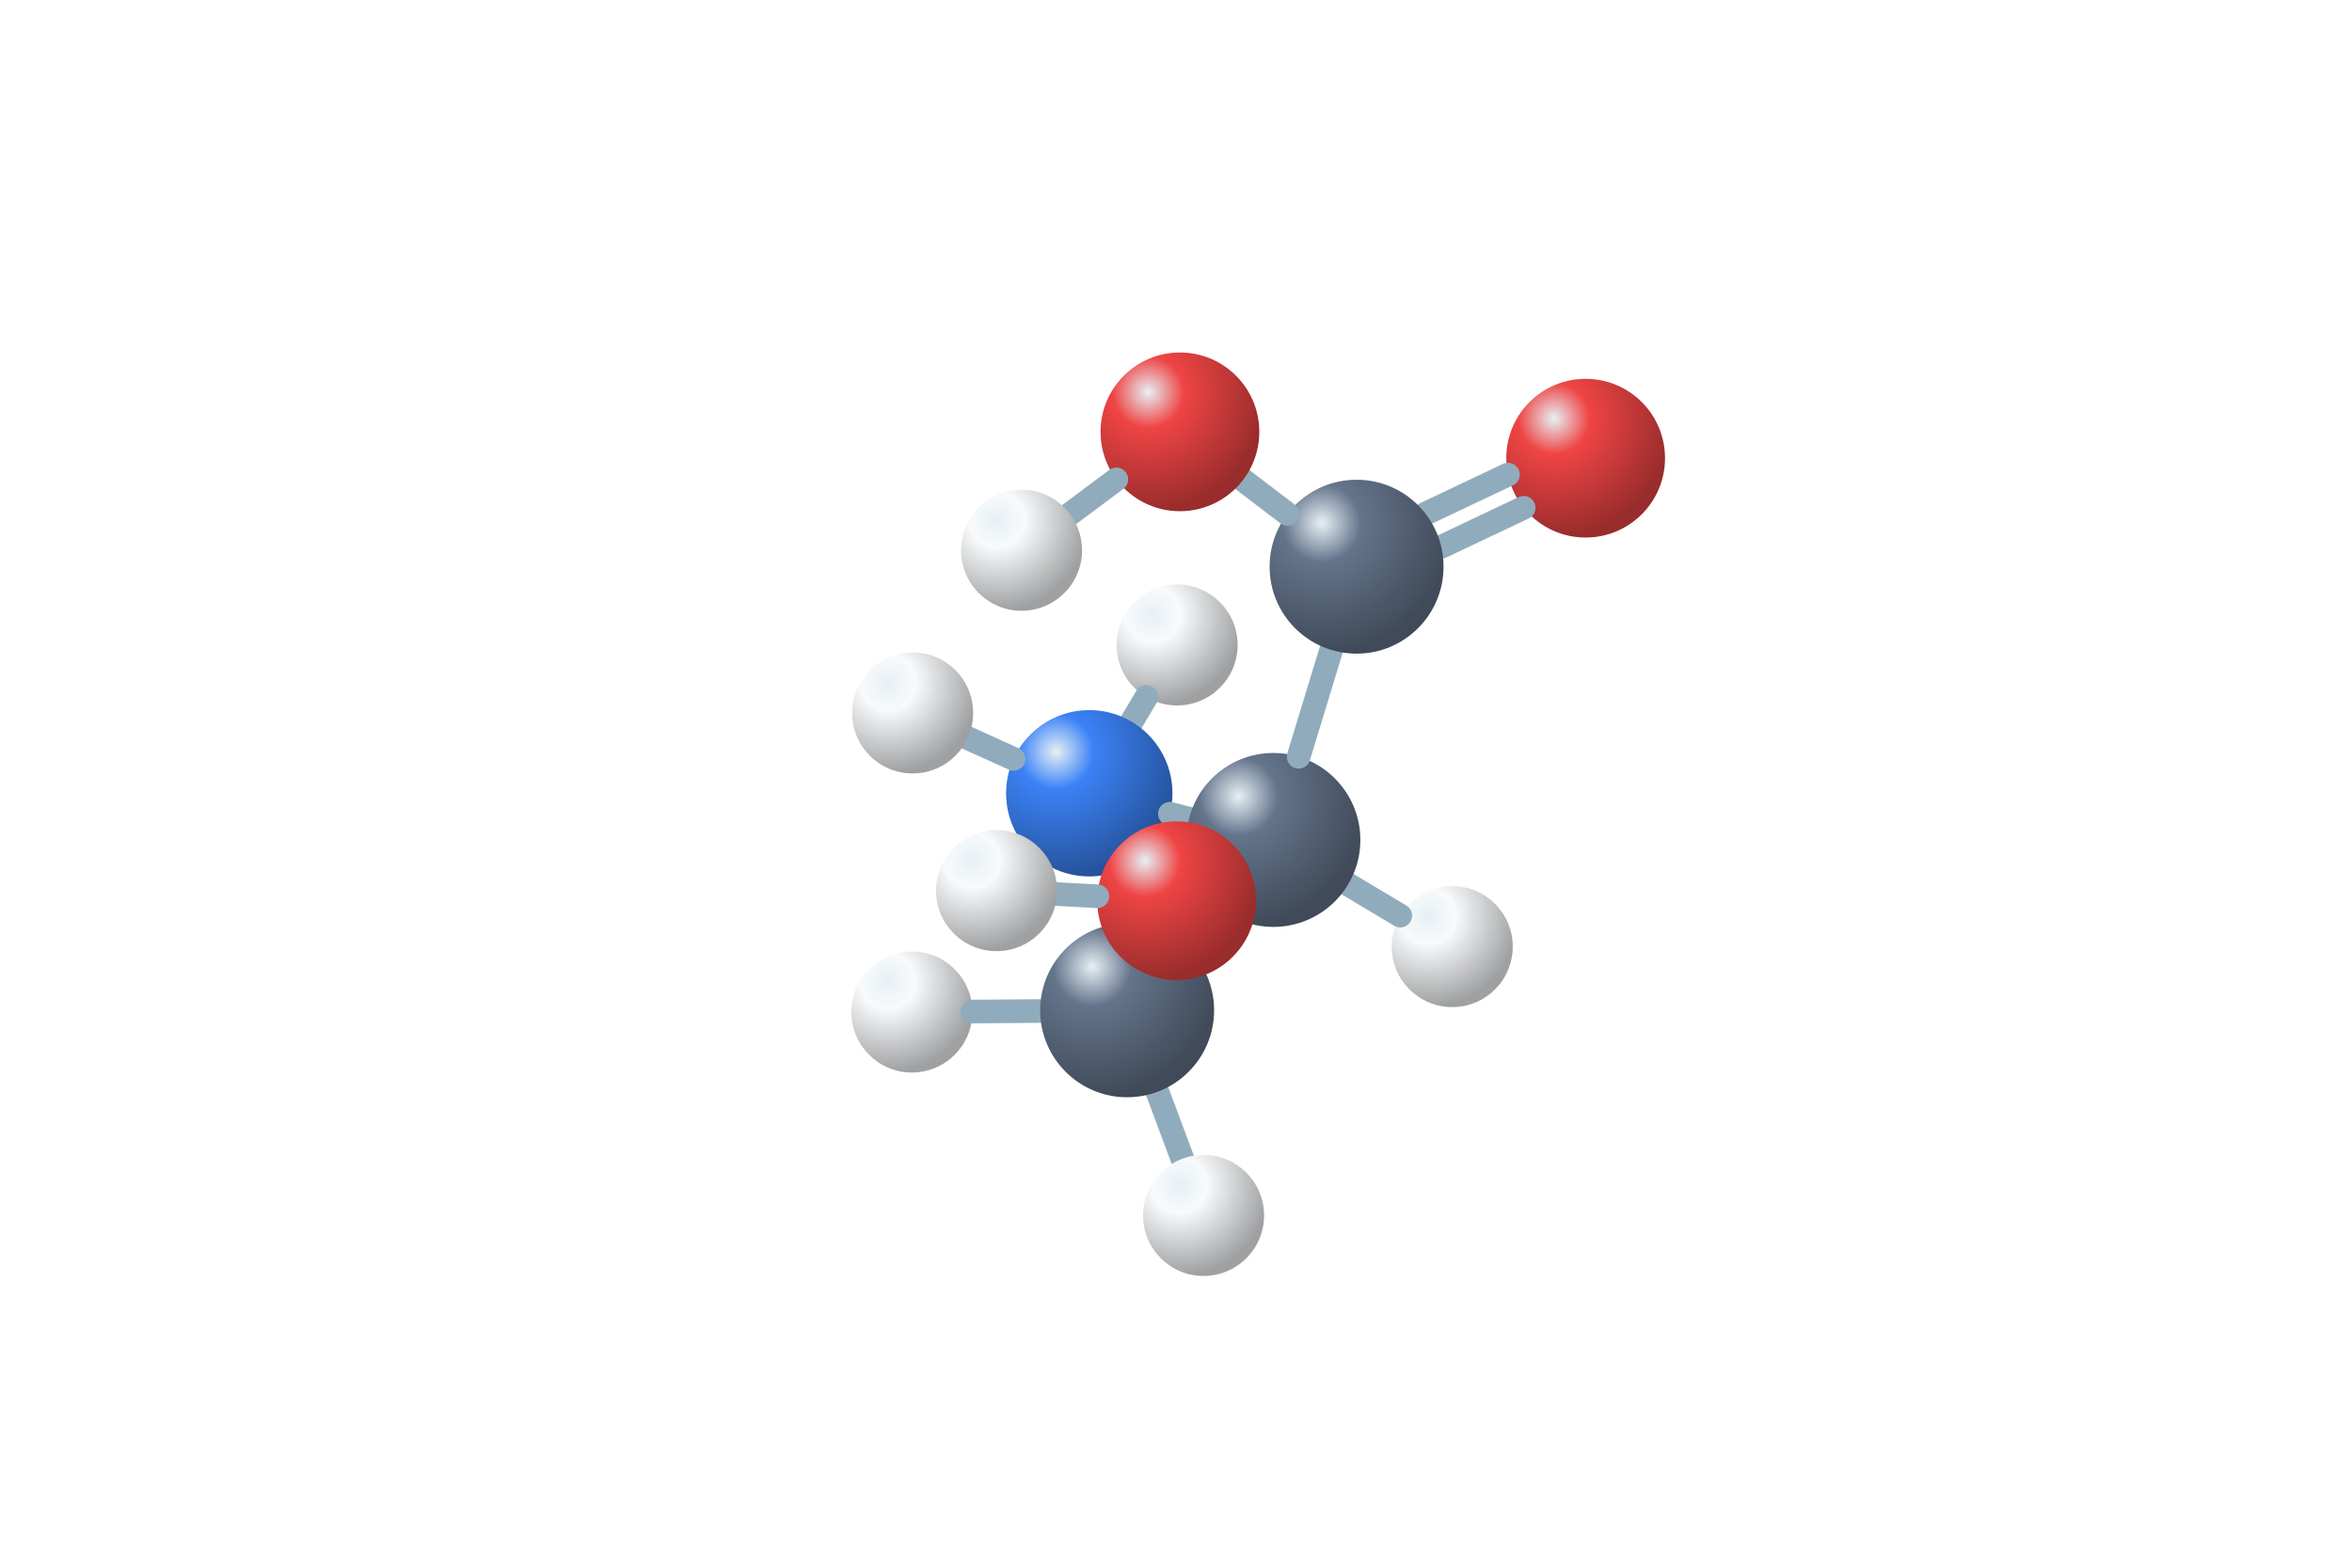
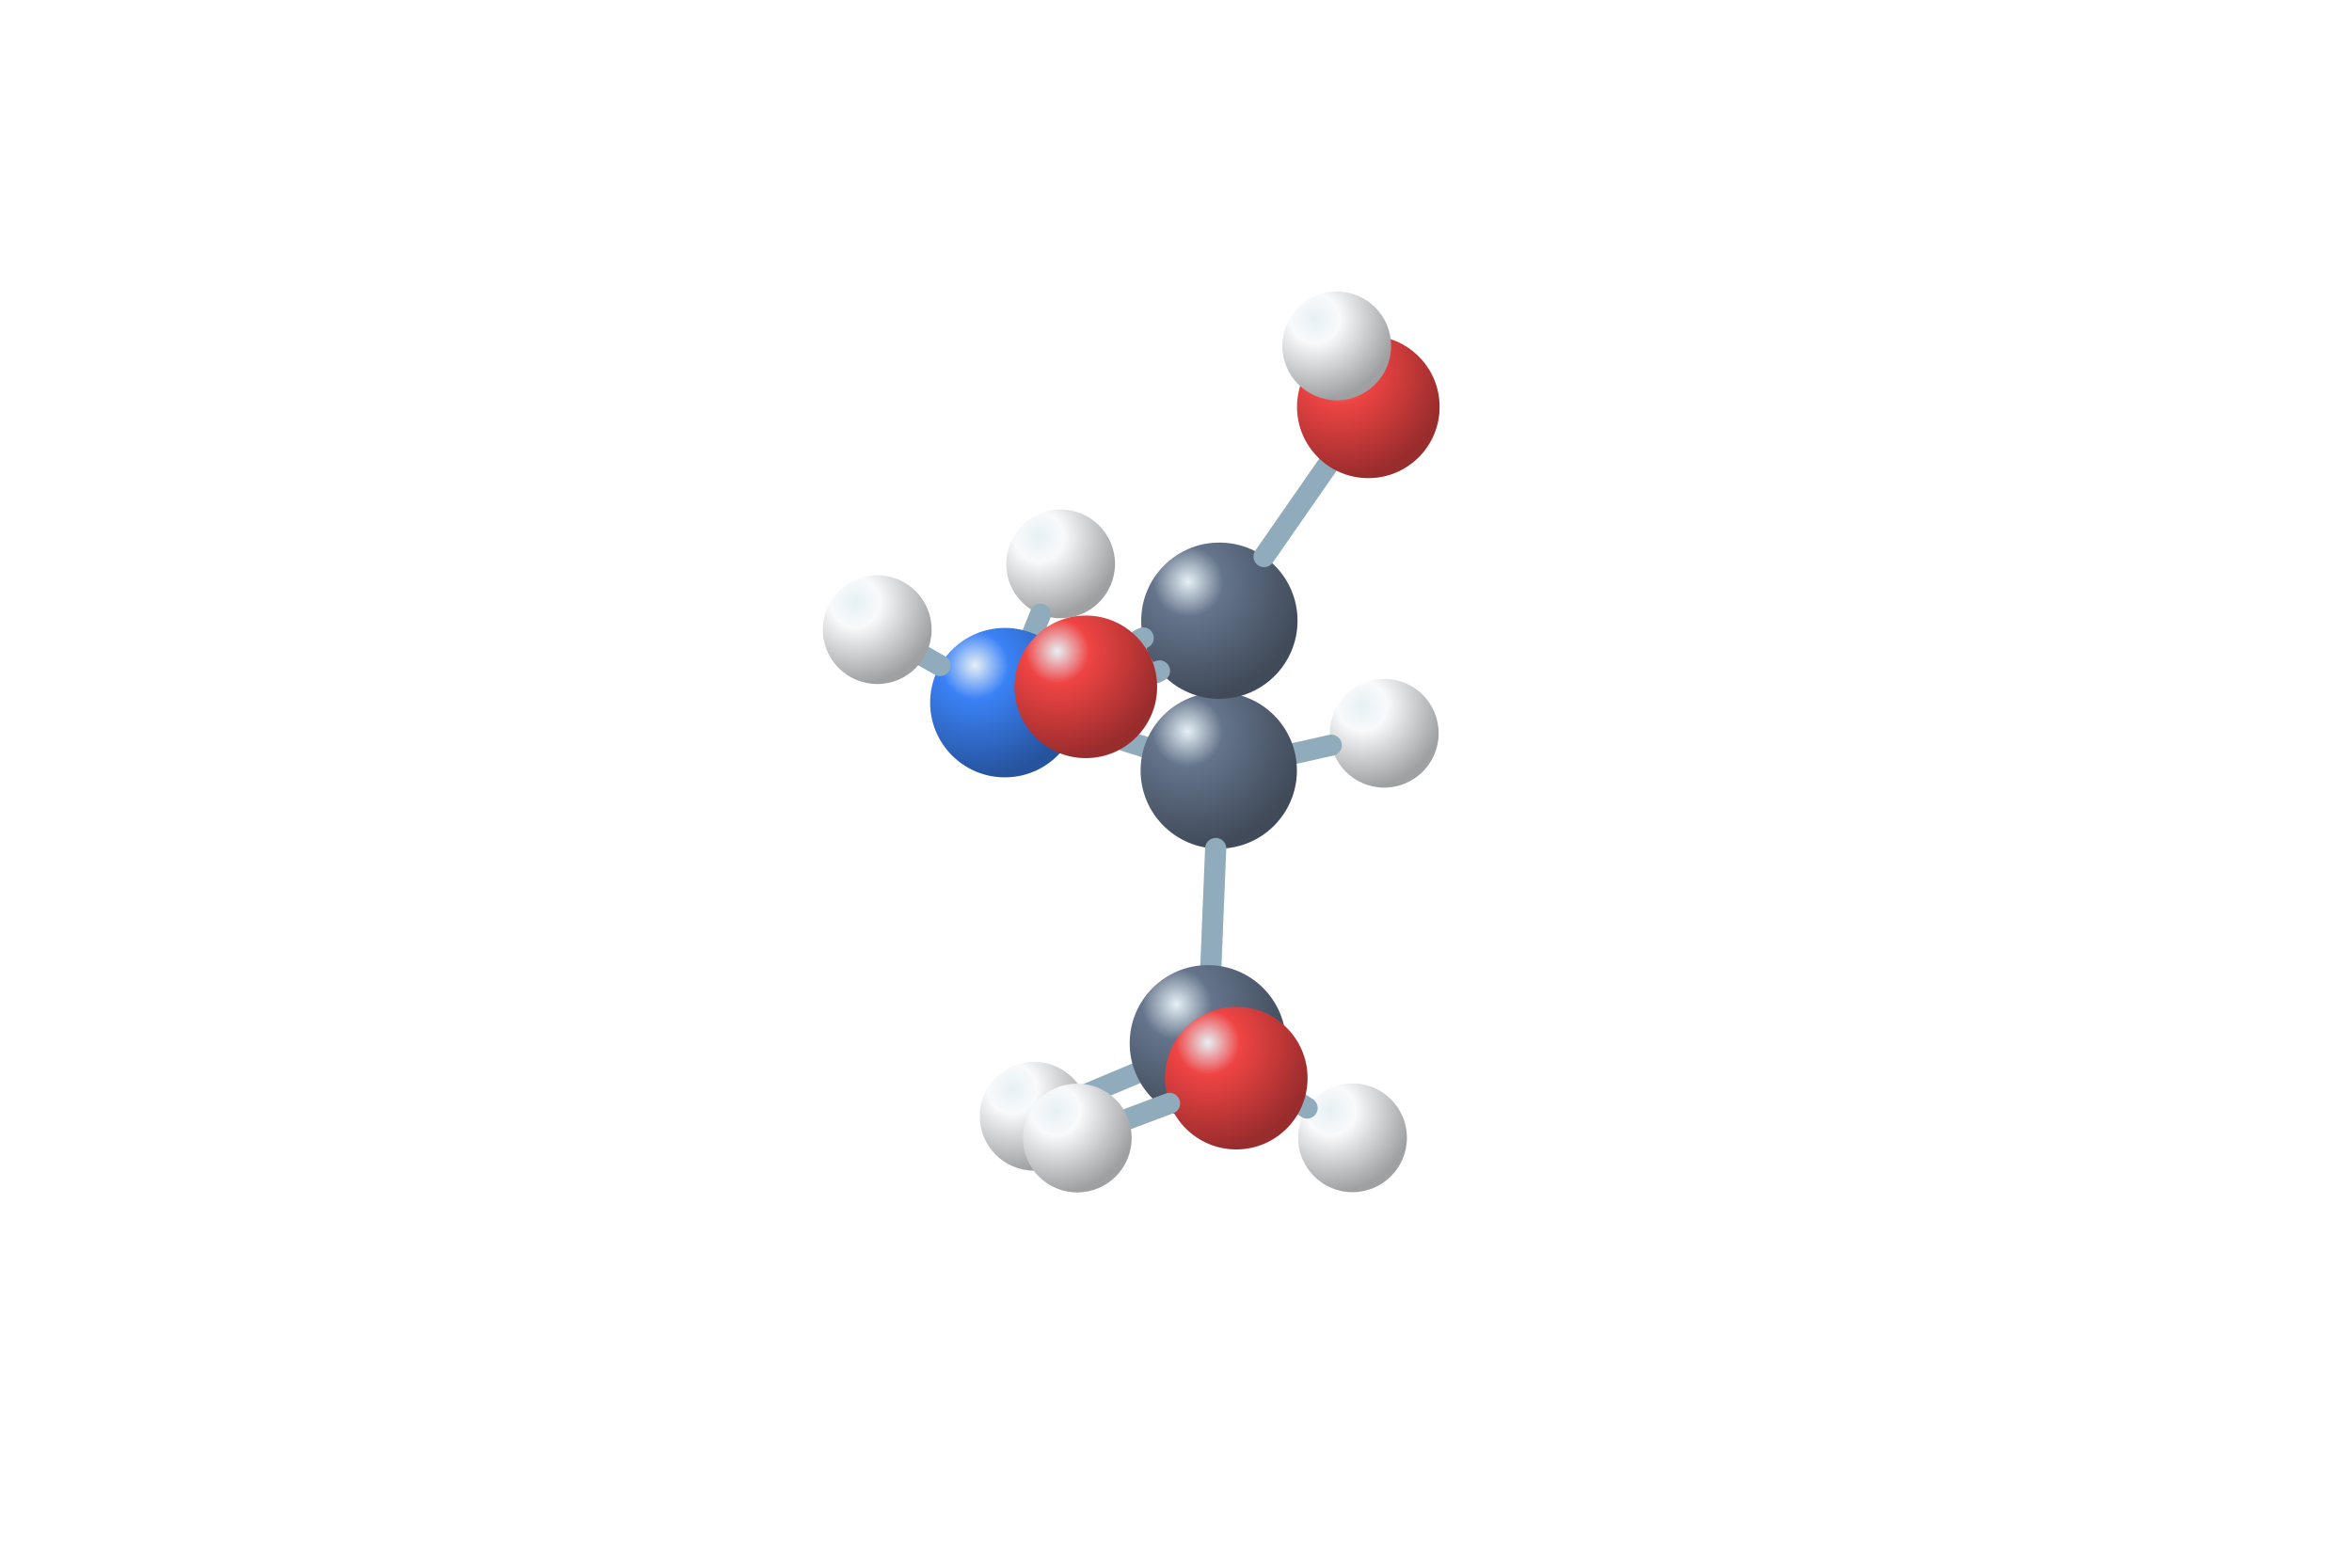
<svg xmlns="http://www.w3.org/2000/svg" viewBox="0 0 192 128">
  <defs>
    <radialGradient id="C" cx="30%" cy="25%" r="75%">
      <stop stop-color="#e6f0f5" />
      <stop offset=".3" stop-color="#64748b" />
      <stop offset="1" stop-color="#404a59" />
    </radialGradient>
    <radialGradient id="O" cx="30%" cy="25%" r="75%">
      <stop stop-color="#e6f0f5" />
      <stop offset=".3" stop-color="#ef4444" />
      <stop offset="1" stop-color="#992c2c" />
    </radialGradient>
    <radialGradient id="N" cx="30%" cy="25%" r="75%">
      <stop stop-color="#e6f0f5" />
      <stop offset=".3" stop-color="#3b82f6" />
      <stop offset="1" stop-color="#26539d" />
    </radialGradient>
    <radialGradient id="H" cx="30%" cy="25%" r="75%">
      <stop stop-color="#e6f0f5" />
      <stop offset=".3" stop-color="#f8fafc" />
      <stop offset="1" stop-color="#9fa0a1" />
    </radialGradient>
  </defs>
-   <circle cx="96.09" cy="52.66" r="4.94" fill="url(#H)" />
-   <path d="M92.38 58.93L93.58 56.91" stroke="#90acbc" stroke-width="1.93" stroke-linecap="round" />
-   <circle cx="88.92" cy="64.77" r="6.79" fill="url(#N)" />
-   <path d="M82.74 61.96L78.99 60.26" stroke="#90acbc" stroke-width="1.93" stroke-linecap="round" />
-   <circle cx="74.5" cy="58.21" r="4.94" fill="url(#H)" />
-   <path d="M97.07 66.84L95.5 66.44" stroke="#90acbc" stroke-width="1.93" stroke-linecap="round" />
-   <circle cx="118.55" cy="77.29" r="4.94" fill="url(#H)" />
-   <path d="M110.04 72.21L114.31 74.76" stroke="#90acbc" stroke-width="1.93" stroke-linecap="round" />
-   <circle cx="103.95" cy="68.58" r="7.1" fill="url(#C)" />
-   <path d="M106.01 61.79L108.67 53.06" stroke="#90acbc" stroke-width="1.93" stroke-linecap="round" />
-   <circle cx="129.44" cy="37.41" r="6.48" fill="url(#O)" />
-   <path d="M116.37 41.94L123.1 38.75" stroke="#90acbc" stroke-width="1.93" stroke-linecap="round" />
-   <path d="M117.65 44.65L124.38 41.46" stroke="#90acbc" stroke-width="1.93" stroke-linecap="round" />
-   <path d="M96.63 77.1L99.32 73.97" stroke="#90acbc" stroke-width="1.93" stroke-linecap="round" />
-   <circle cx="110.74" cy="46.27" r="7.1" fill="url(#C)" />
-   <circle cx="74.44" cy="82.63" r="4.94" fill="url(#H)" />
-   <path d="M84.91 82.55L79.38 82.59" stroke="#90acbc" stroke-width="1.93" stroke-linecap="round" />
-   <path d="M94.48 89.14L96.52 94.61" stroke="#90acbc" stroke-width="1.93" stroke-linecap="round" />
-   <circle cx="98.25" cy="99.24" r="4.94" fill="url(#H)" />
-   <path d="M105.1 41.96L101.47 39.19" stroke="#90acbc" stroke-width="1.93" stroke-linecap="round" />
-   <circle cx="92.01" cy="82.49" r="7.1" fill="url(#C)" />
-   <circle cx="96.32" cy="35.26" r="6.48" fill="url(#O)" />
-   <path d="M91.13 39.14L87.34 41.97" stroke="#90acbc" stroke-width="1.93" stroke-linecap="round" />
-   <circle cx="83.39" cy="44.93" r="4.94" fill="url(#H)" />
-   <circle cx="96.05" cy="73.54" r="6.48" fill="url(#O)" />
-   <path d="M89.58 73.18L86.28 73" stroke="#90acbc" stroke-width="1.93" stroke-linecap="round" />
-   <circle cx="81.35" cy="72.72" r="4.94" fill="url(#H)" />
+   <circle cx="86.58" cy="46.04" r="4.44" fill="url(#H)" />
+   <path d="M84.31 51.71L84.93 50.16" stroke="#90acbc" stroke-width="1.73" stroke-linecap="round" />
+   <circle cx="82.03" cy="57.37" r="6.1" fill="url(#N)" />
+   <circle cx="113" cy="59.87" r="4.44" fill="url(#H)" />
+   <path d="M76.74 54.34L75.47 53.62" stroke="#90acbc" stroke-width="1.73" stroke-linecap="round" />
+   <path d="M93.41 60.98L87.85 59.22" stroke="#90acbc" stroke-width="1.73" stroke-linecap="round" />
+   <path d="M105.72 61.51L108.67 60.85" stroke="#90acbc" stroke-width="1.73" stroke-linecap="round" />
+   <circle cx="71.61" cy="51.41" r="4.44" fill="url(#H)" />
+   <circle cx="110.41" cy="92.9" r="4.44" fill="url(#H)" />
+   <circle cx="99.49" cy="62.91" r="6.38" fill="url(#C)" />
+   <circle cx="84.42" cy="91.14" r="4.44" fill="url(#H)" />
+   <path d="M103.94 88.67L106.7 90.47" stroke="#90acbc" stroke-width="1.73" stroke-linecap="round" />
+   <path d="M98.85 78.8L99.24 69.28" stroke="#90acbc" stroke-width="1.73" stroke-linecap="round" />
+   <path d="M92.72 87.65L88.51 89.42" stroke="#90acbc" stroke-width="1.73" stroke-linecap="round" />
+   <circle cx="98.6" cy="85.18" r="6.38" fill="url(#C)" />
+   <circle cx="99.54" cy="50.68" r="6.38" fill="url(#C)" />
+   <path d="M103.19 45.44L108.37 37.99" stroke="#90acbc" stroke-width="1.73" stroke-linecap="round" />
+   <circle cx="111.7" cy="33.22" r="5.82" fill="url(#O)" />
+   <circle cx="100.92" cy="88.03" r="5.82" fill="url(#O)" />
+   <path d="M94.65 54.78L94.35 54.93" stroke="#90acbc" stroke-width="1.73" stroke-linecap="round" />
+   <path d="M93.32 52.09L93.01 52.24" stroke="#90acbc" stroke-width="1.73" stroke-linecap="round" />
+   <path d="M95.47 90.09L92.09 91.36" stroke="#90acbc" stroke-width="1.73" stroke-linecap="round" />
+   <circle cx="87.94" cy="92.92" r="4.44" fill="url(#H)" />
+   <circle cx="88.64" cy="56.08" r="5.82" fill="url(#O)" />
+   <circle cx="109.12" cy="28.24" r="4.44" fill="url(#H)" />
</svg>
